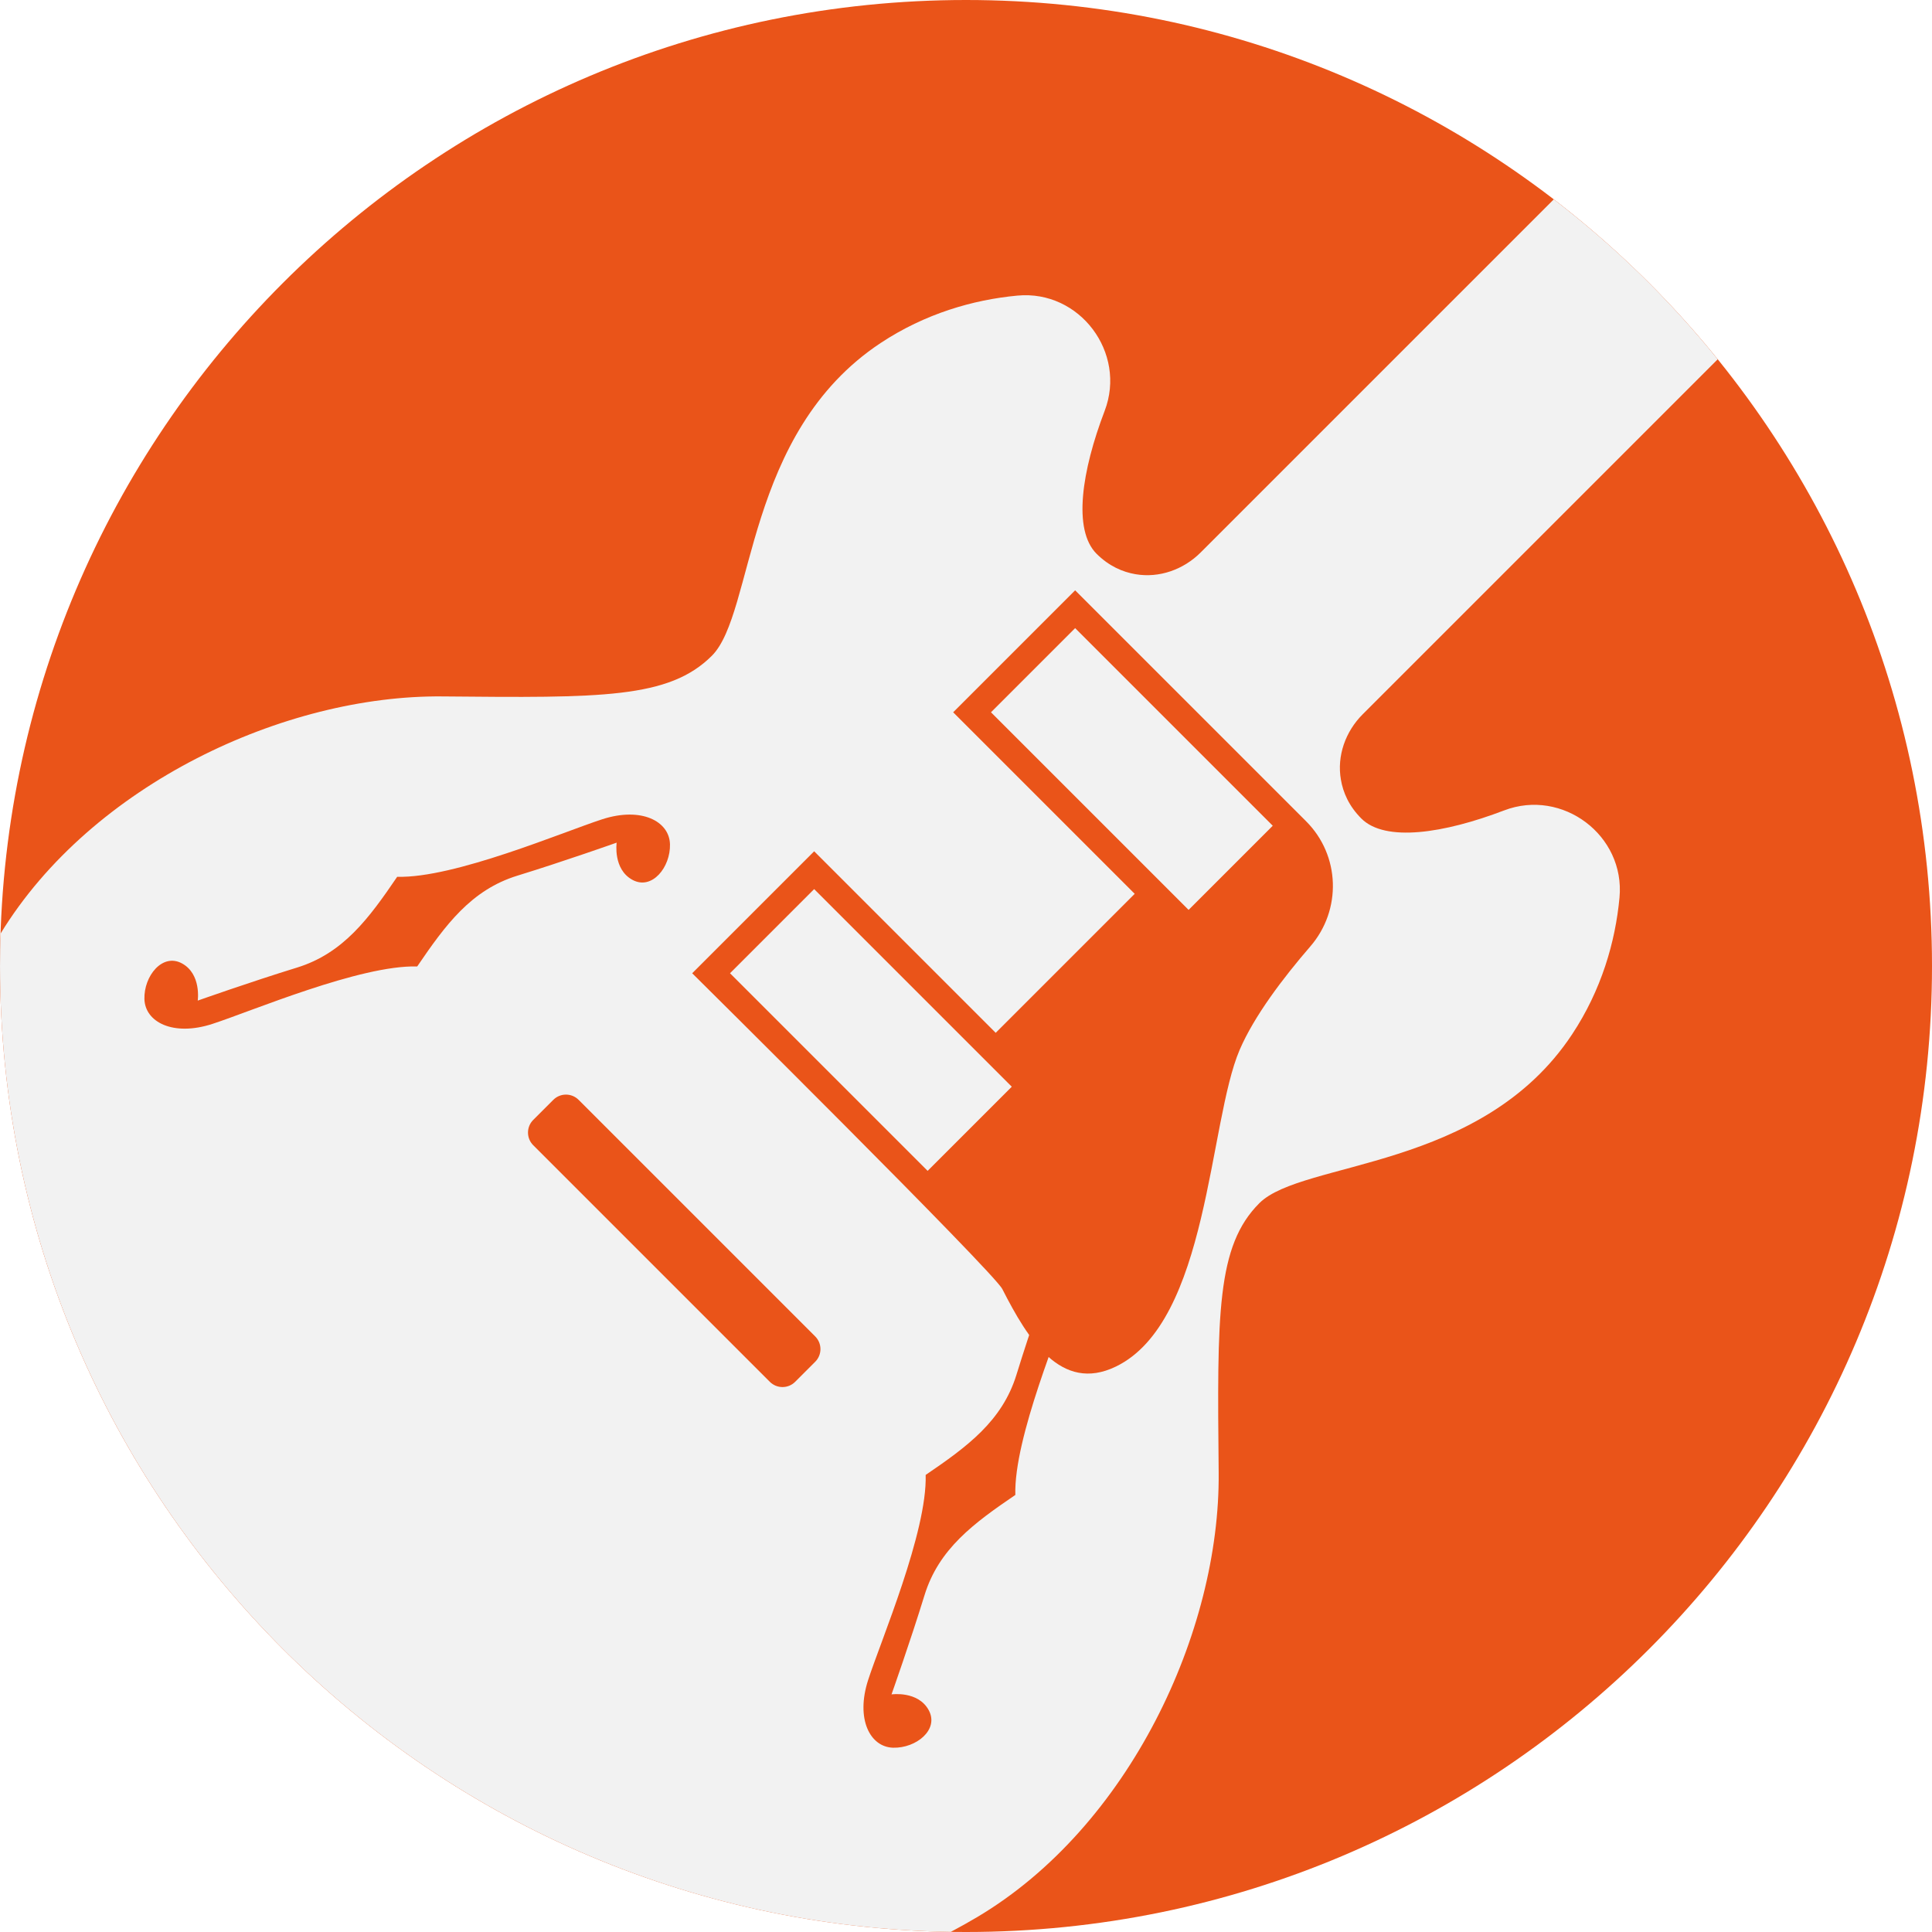
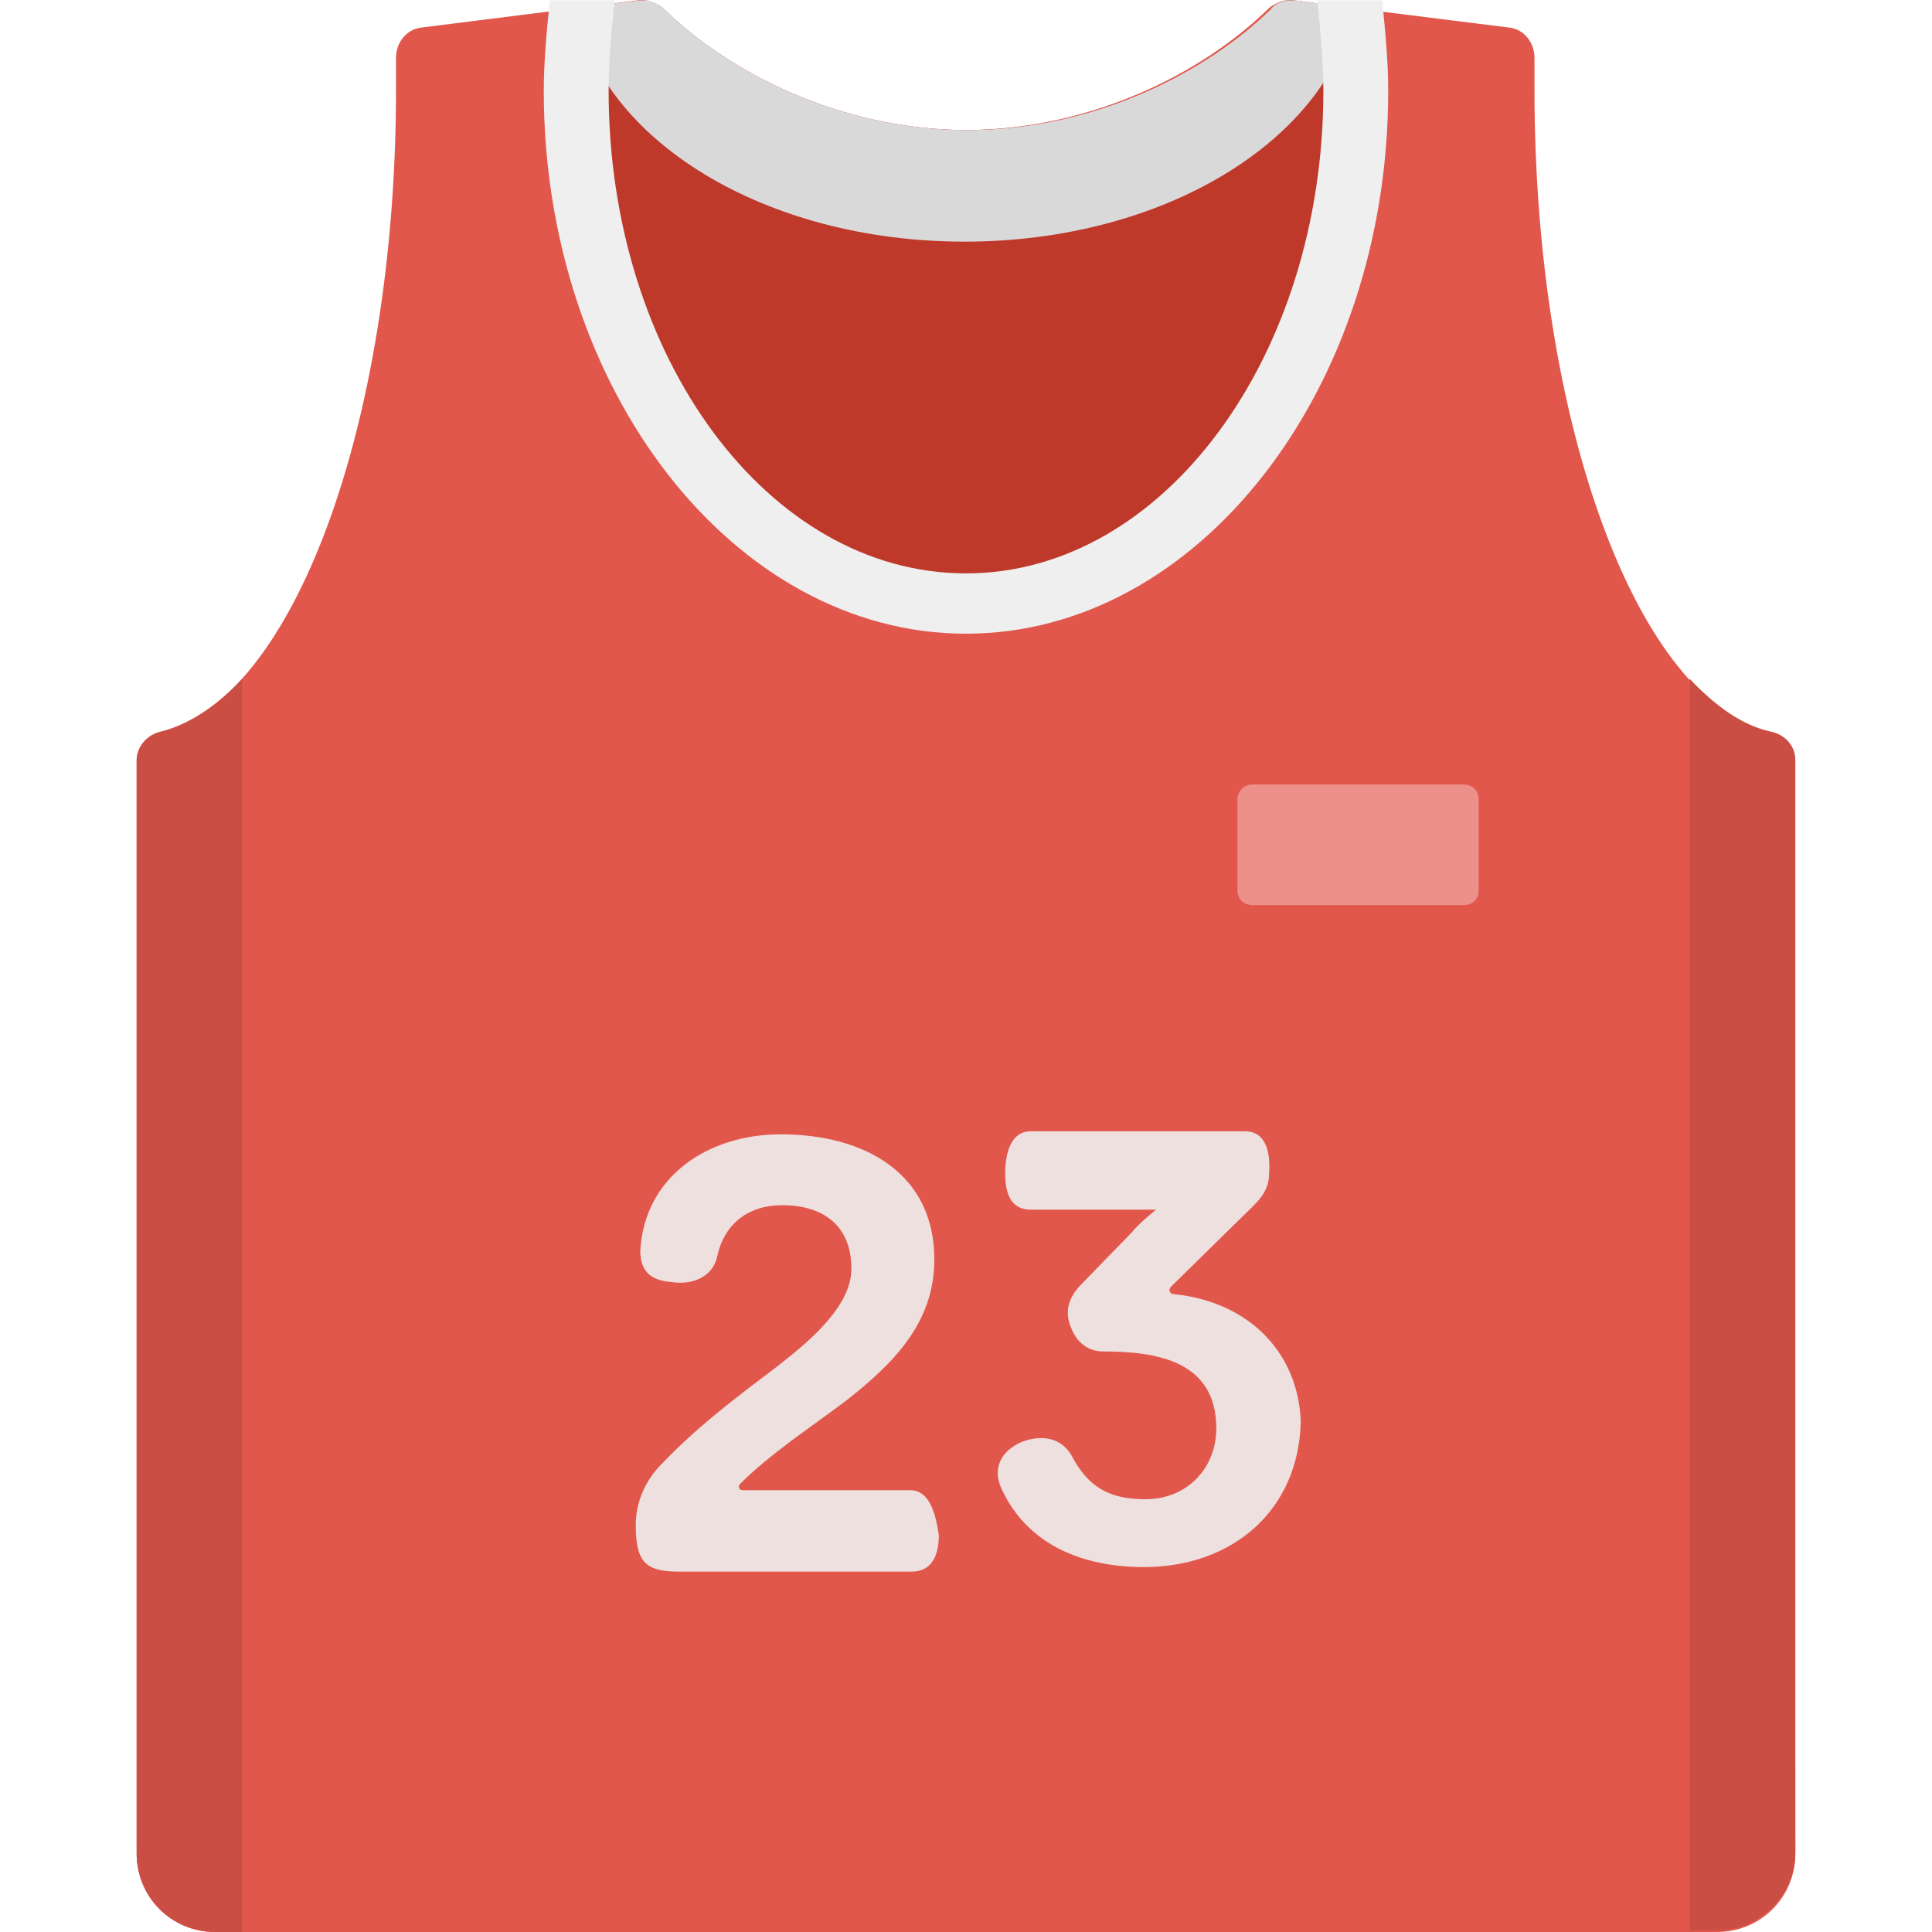
- <svg xmlns="http://www.w3.org/2000/svg" version="1.1" id="Capa_1" x="0px" y="0px" viewBox="0 0 512 512" style="enable-background:new 0 0 512 512;" xml:space="preserve">
-   <circle style="fill:#EA5419;" cx="256" cy="256" r="256" />
-   <path style="fill:#F2F2F2;" d="M429.185,237.87c-1.097,11.766-4.796,24.503-12.56,36.237  c-23.939,36.206-71.523,33.385-82.881,44.743c-11.358,11.358-11.191,29.236-10.783,71.408c0.397,42.162-23.73,93.874-63.979,117.781  c-2.205,1.306-4.545,2.623-7.011,3.929C112.445,509.815,0.003,396.036,0.003,255.999c0-2.873,0.052-5.736,0.146-8.589  c24.189-39.581,75.337-63.258,117.102-62.851c42.172,0.397,60.05,0.575,71.408-10.783c11.358-11.368,8.547-58.953,44.743-82.892  c11.734-7.753,24.472-11.452,36.237-12.549c16.509-1.546,28.996,15.151,23.103,30.563c-6.071,15.903-8.474,31.514-2.142,37.857  c3.291,3.281,6.907,4.827,10.303,5.413c6.322,1.087,12.769-1.233,17.303-5.778l93.56-93.56  c16.112,12.361,30.699,26.593,43.447,42.381l-94.093,94.093c-4.545,4.545-6.865,10.982-5.768,17.304  c0.575,3.396,2.121,7.011,5.413,10.303c6.332,6.343,21.943,3.929,37.846-2.142C414.034,208.874,430.721,221.361,429.185,237.87z" />
-   <g>
-     <path style="fill:#EA5419;" d="M105.259,232.359c15.104,0.432,43.962-11.889,54.334-15.243c10.371-3.355,17.784,0.508,17.958,6.599   c0.173,6.091-4.761,12.279-9.954,9.452c-5.193-2.826-4.176-9.857-4.176-9.857s-13.977,4.956-26.282,8.743   c-12.306,3.787-19.1,13.085-26.575,24.069c-15.104-0.432-43.962,11.889-54.334,15.243s-17.784-0.508-17.958-6.599   c-0.173-6.091,4.761-12.279,9.954-9.452c5.193,2.827,4.176,9.857,4.176,9.857s13.977-4.956,26.282-8.743   C90.99,252.642,97.784,243.343,105.259,232.359z" />
-     <path style="fill:#EA5419;" d="M269.075,396.175c-0.432-15.104,11.889-43.962,15.243-54.334   c3.355-10.372-0.508-17.784-6.599-17.958s-12.279,4.761-9.452,9.954c2.826,5.192,9.857,4.176,9.857,4.176   s-4.956,13.977-8.743,26.282s-13.085,19.1-24.069,26.575c0.432,15.104-11.889,43.962-15.243,54.334   c-3.355,10.371,0.508,17.784,6.599,17.958s12.279-4.761,9.452-9.954c-2.826-5.193-9.857-4.176-9.857-4.176   s4.956-13.977,8.743-26.282C248.792,410.444,258.091,403.65,269.075,396.175z" />
-     <path style="fill:#EA5419;" d="M216.039,354.169l-62.697-62.697c-1.854-1.854-4.86-1.854-6.713,0l-5.314,5.314   c-1.854,1.854-1.854,4.86,0,6.713l62.697,62.697c1.854,1.854,4.86,1.854,6.713,0l5.314-5.314   C217.893,359.029,217.893,356.023,216.039,354.169z" />
-     <path style="fill:#EA5419;" d="M328.522,278.218c3.859-8.99,11.576-19.134,18.724-27.403c8.37-9.673,7.929-24.126-1.113-33.166   l-4.079-4.079l-57.132-57.132l-32.325,32.325l48.111,48.111l-36.835,36.835l-48.111-48.111l-32.325,32.325   c0,0,79.845,79.082,82.19,83.693c6.766,13.281,15.536,27.563,30.069,20.548C320.333,350.274,320.253,297.513,328.522,278.218z    M262.62,188.761l22.301-22.301l52.371,52.371l-22.301,22.301L262.62,188.761z M245.831,310.292l-52.371-52.371l22.301-22.301   l52.371,52.371L245.831,310.292z" />
-   </g>
+ <svg xmlns="http://www.w3.org/2000/svg" version="1.1" id="Layer_1" x="0px" y="0px" viewBox="0 0 504.616 504.616" style="enable-background:new 0 0 504.616 504.616;" xml:space="preserve">
+   <path style="fill:#E2574C;" d="M468.923,484.136c0,11.422-9.058,20.48-20.48,20.48H56.172c-11.028,0-20.48-9.058-20.48-20.48  V198.598c0-3.545,2.757-6.695,6.302-7.483c34.265-7.877,61.44-79.951,61.44-167.778v-8.271c0-3.938,2.757-7.483,6.695-7.877  l56.32-7.089c2.363-0.394,4.726,0.394,6.302,2.363c16.935,16.542,46.08,31.508,79.163,31.508s62.228-14.966,79.163-31.508  c1.575-1.575,3.938-2.363,6.302-2.363l56.714,7.089c3.938,0.394,6.695,3.938,6.695,7.877v8.271  c0,87.828,27.175,159.902,61.44,167.778c3.545,0.788,6.302,3.938,6.302,7.483C468.529,198.598,468.923,484.136,468.923,484.136z" />
+   <path style="fill:#BF392B;" d="M252.308,157.638c56.714,0,102.4-59.865,102.4-133.908c0-7.483-0.394-14.572-1.182-21.662  l-15.36-1.969c-2.363-0.394-4.726,0.394-6.302,2.363c-16.935,16.542-46.08,31.508-79.163,31.508s-62.228-14.966-79.163-31.508  c-1.575-1.575-3.938-2.363-6.302-2.363l-15.36,1.969c-1.575,7.089-1.969,14.178-1.969,21.662  C149.908,97.773,195.594,157.638,252.308,157.638z" />
+   <path style="fill:#D9D9D9;" d="M150.302,2.069c6.695,34.658,49.625,61.046,101.612,61.046S346.831,36.727,353.92,2.069L338.166,0.1  h-1.969c-1.575,0.394-3.151,0.788-4.332,2.363c-16.935,16.542-46.08,31.508-79.163,31.508s-62.228-14.966-79.163-31.508  c-1.182-1.182-2.757-1.969-4.332-2.363h-1.969C167.237,0.099,150.302,2.069,150.302,2.069z" />
+   <path style="fill:#EFEFEF;" d="M344.074,0.099c0.788,7.877,1.575,15.754,1.575,23.631c0,69.317-41.748,126.031-93.342,126.031  s-93.342-56.32-93.342-126.031c0-8.271,0.788-16.148,1.575-23.631h-16.935c-0.788,7.877-1.575,15.754-1.575,23.631  c0,77.982,49.625,141.785,110.277,141.785S362.584,101.712,362.584,23.73c0-7.877-0.788-15.754-1.575-23.631  C361.009,0.099,344.074,0.099,344.074,0.099z" />
+   <path style="fill:#EC9089;" d="M327.138,204.899h55.138c2.363,0,3.938,1.575,3.938,3.938v23.631c0,2.363-1.575,3.938-3.938,3.938  h-55.138c-2.363,0-3.938-1.575-3.938-3.938v-23.631C323.2,206.869,324.775,204.899,327.138,204.899z" />
+   <path style="fill:#EEE0DF;" d="M237.735,389.219h-43.717c-1.182,0-1.182-1.182-0.788-1.575c7.877-7.877,18.117-14.572,27.569-21.662  c12.603-9.846,23.237-20.48,23.237-37.022c0-22.449-18.117-32.689-40.172-32.689c-18.511,0-35.446,10.634-36.628,30.326  c0,5.514,2.757,7.877,8.271,8.271c5.12,0.788,10.634-1.182,11.815-6.695c1.969-9.058,8.665-13.391,16.935-13.391  c11.422,0,18.117,5.908,18.117,16.542c0,9.452-9.846,18.117-18.905,25.206c-11.422,8.665-22.055,16.542-31.902,27.175  c-2.363,2.757-5.514,7.877-5.514,14.572c0,9.452,2.363,12.209,11.028,12.209h61.046c5.514,0,7.089-4.726,7.089-9.452  C244.431,395.521,242.855,389.219,237.735,389.219L237.735,389.219z M306.658,338.019c-1.182,0-1.575-1.182-0.788-1.969  l21.268-20.874c2.363-2.363,4.332-4.726,4.332-8.665c0.394-5.514-0.788-11.028-6.302-11.028h-55.926  c-5.514,0-6.695,6.302-6.695,11.028s1.182,9.452,6.695,9.452h32.689c-2.363,1.969-4.332,3.545-6.302,5.908l-13.785,14.178  c-2.757,3.151-3.938,6.695-1.969,11.028c1.575,3.938,4.726,5.908,8.271,5.908c13.785,0,29.538,2.363,29.538,20.086  c0,10.24-7.483,18.511-18.511,18.511c-9.452,0-14.966-3.151-19.298-11.422c-2.757-4.726-7.877-5.514-12.997-3.545  c-5.514,2.363-7.877,7.089-5.12,12.603c6.695,14.178,20.874,20.086,37.022,20.086c23.237,0,40.566-14.966,40.96-38.203  C338.954,352.986,325.957,339.989,306.658,338.019z" />
+   <path style="fill:#CB4E44;" d="M41.994,191.115c-3.545,0.788-6.302,3.938-6.302,7.483v285.538c0,11.422,9.058,20.48,20.48,20.48  h7.089V177.33C56.566,184.419,49.477,189.146,41.994,191.115z M462.622,191.115c-7.483-1.575-14.572-6.695-21.268-13.785v326.892  h7.089c11.028,0,20.48-9.058,20.48-20.48V198.598C468.923,194.659,466.166,191.903,462.622,191.115z" />
  <g>
</g>
  <g>
</g>
  <g>
</g>
  <g>
</g>
  <g>
</g>
  <g>
</g>
  <g>
</g>
  <g>
</g>
  <g>
</g>
  <g>
</g>
  <g>
</g>
  <g>
</g>
  <g>
</g>
  <g>
</g>
  <g>
</g>
</svg>
